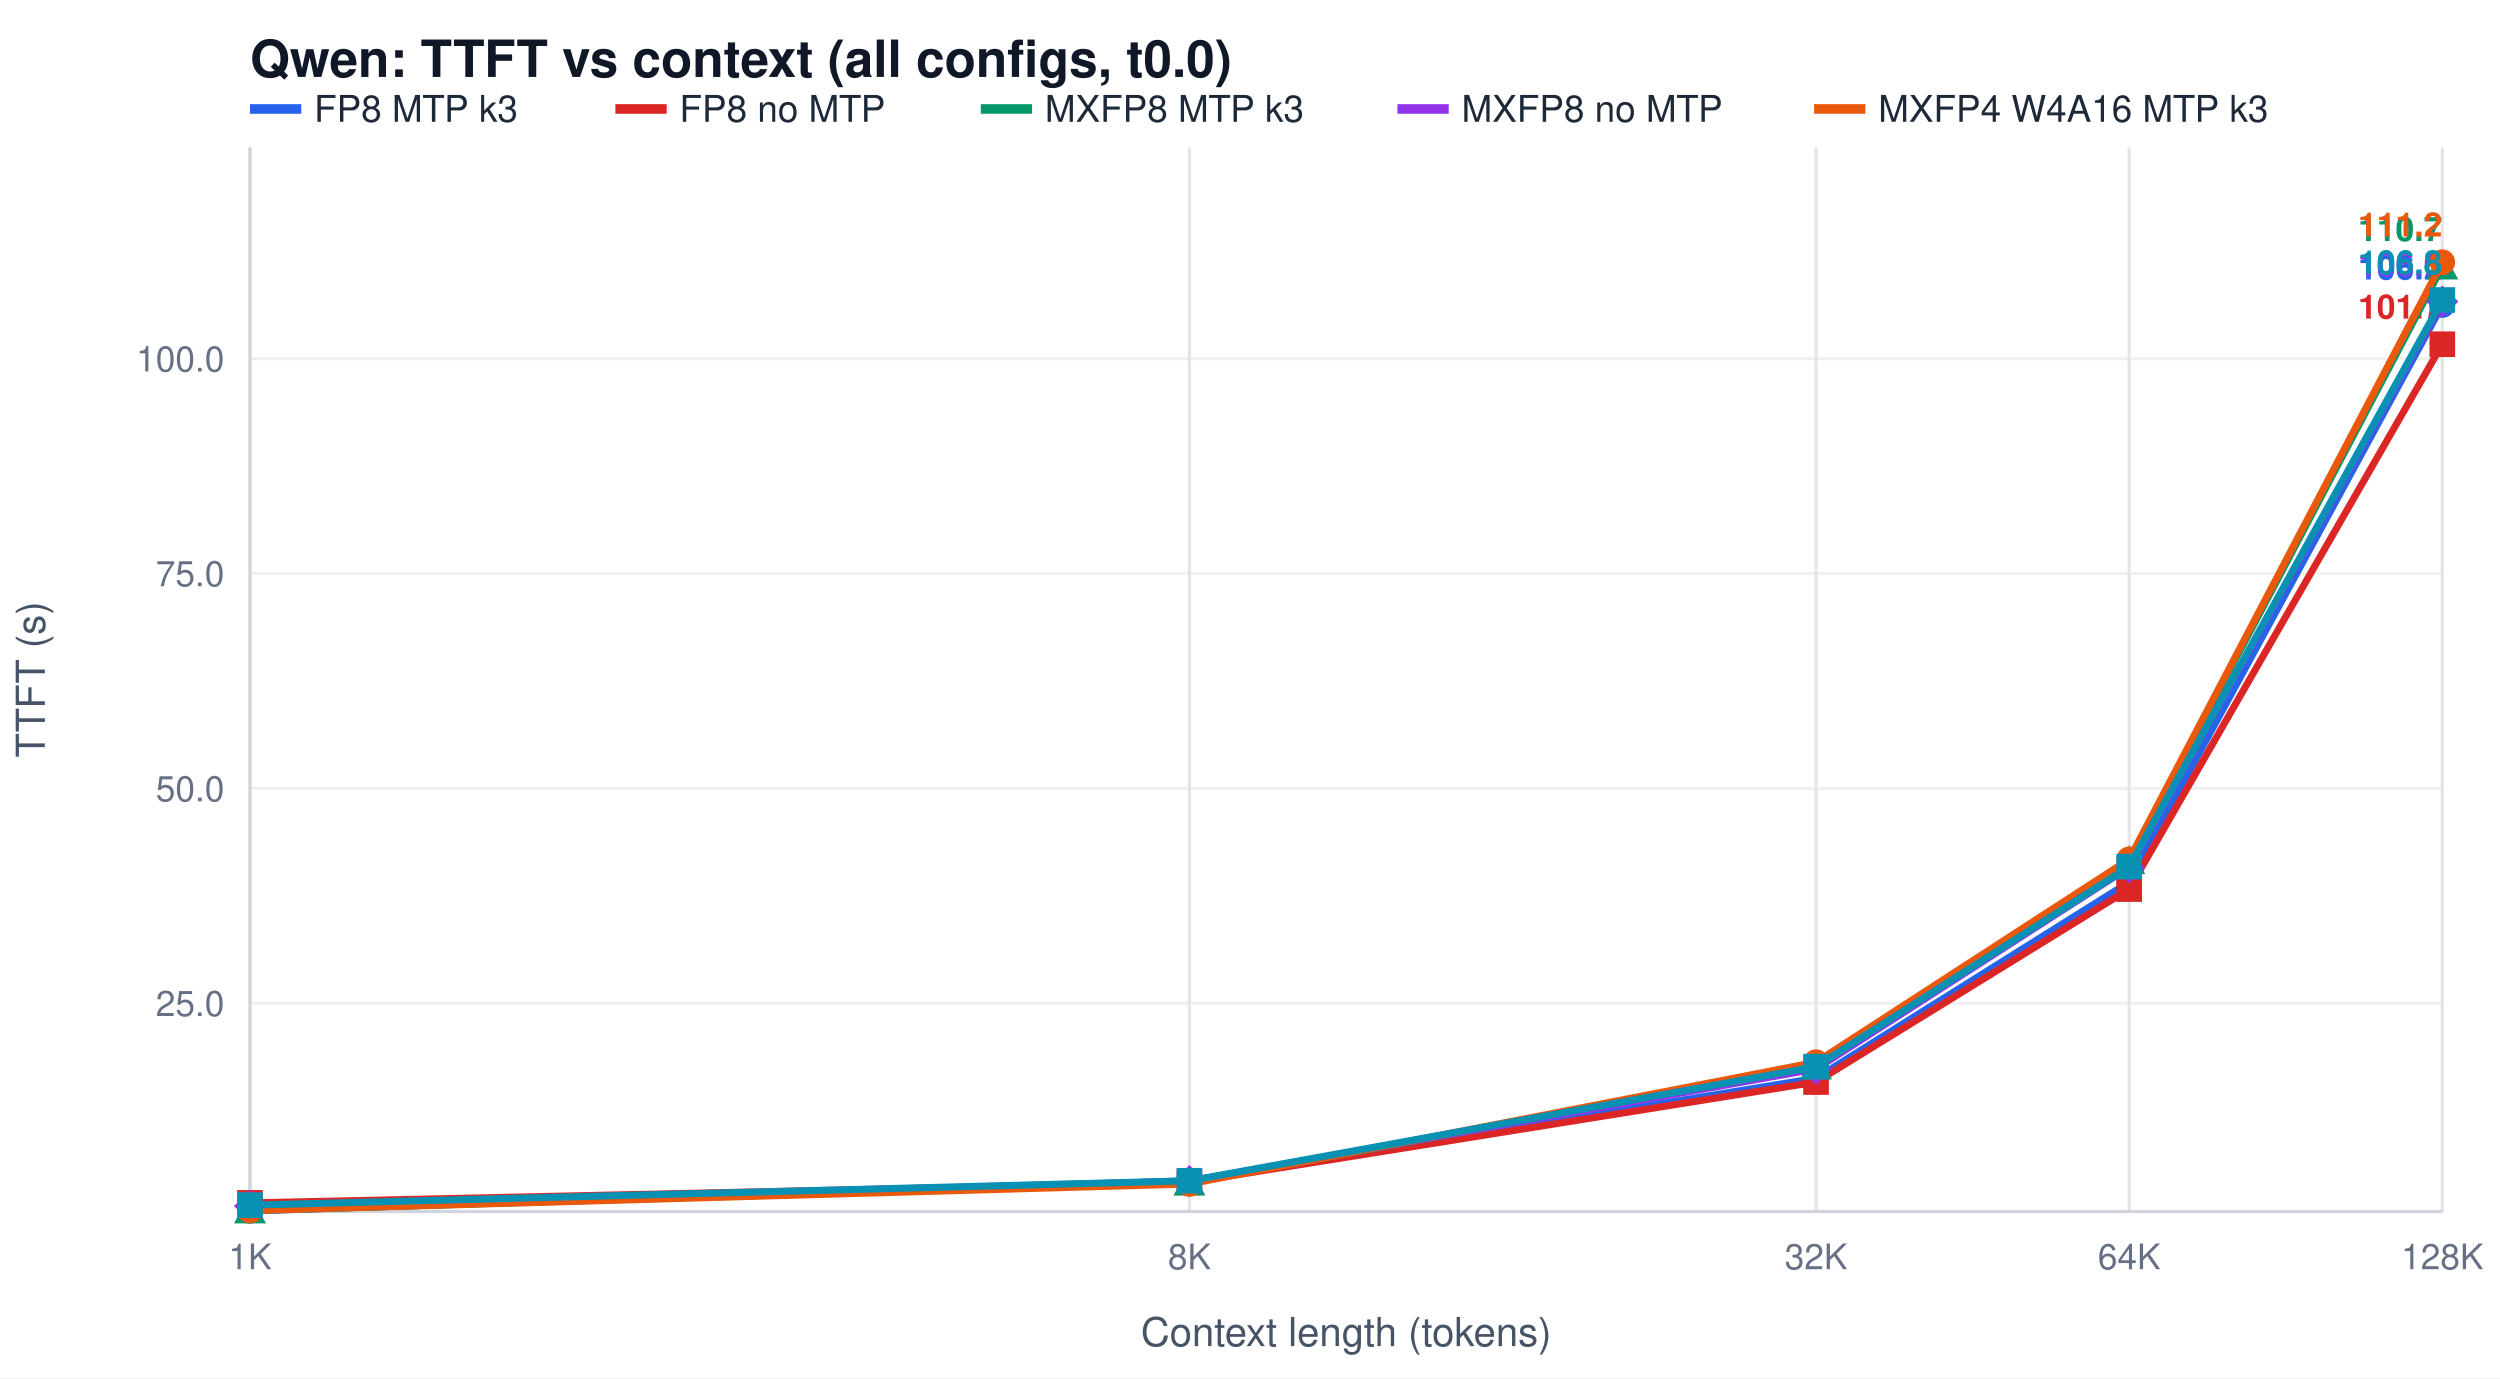
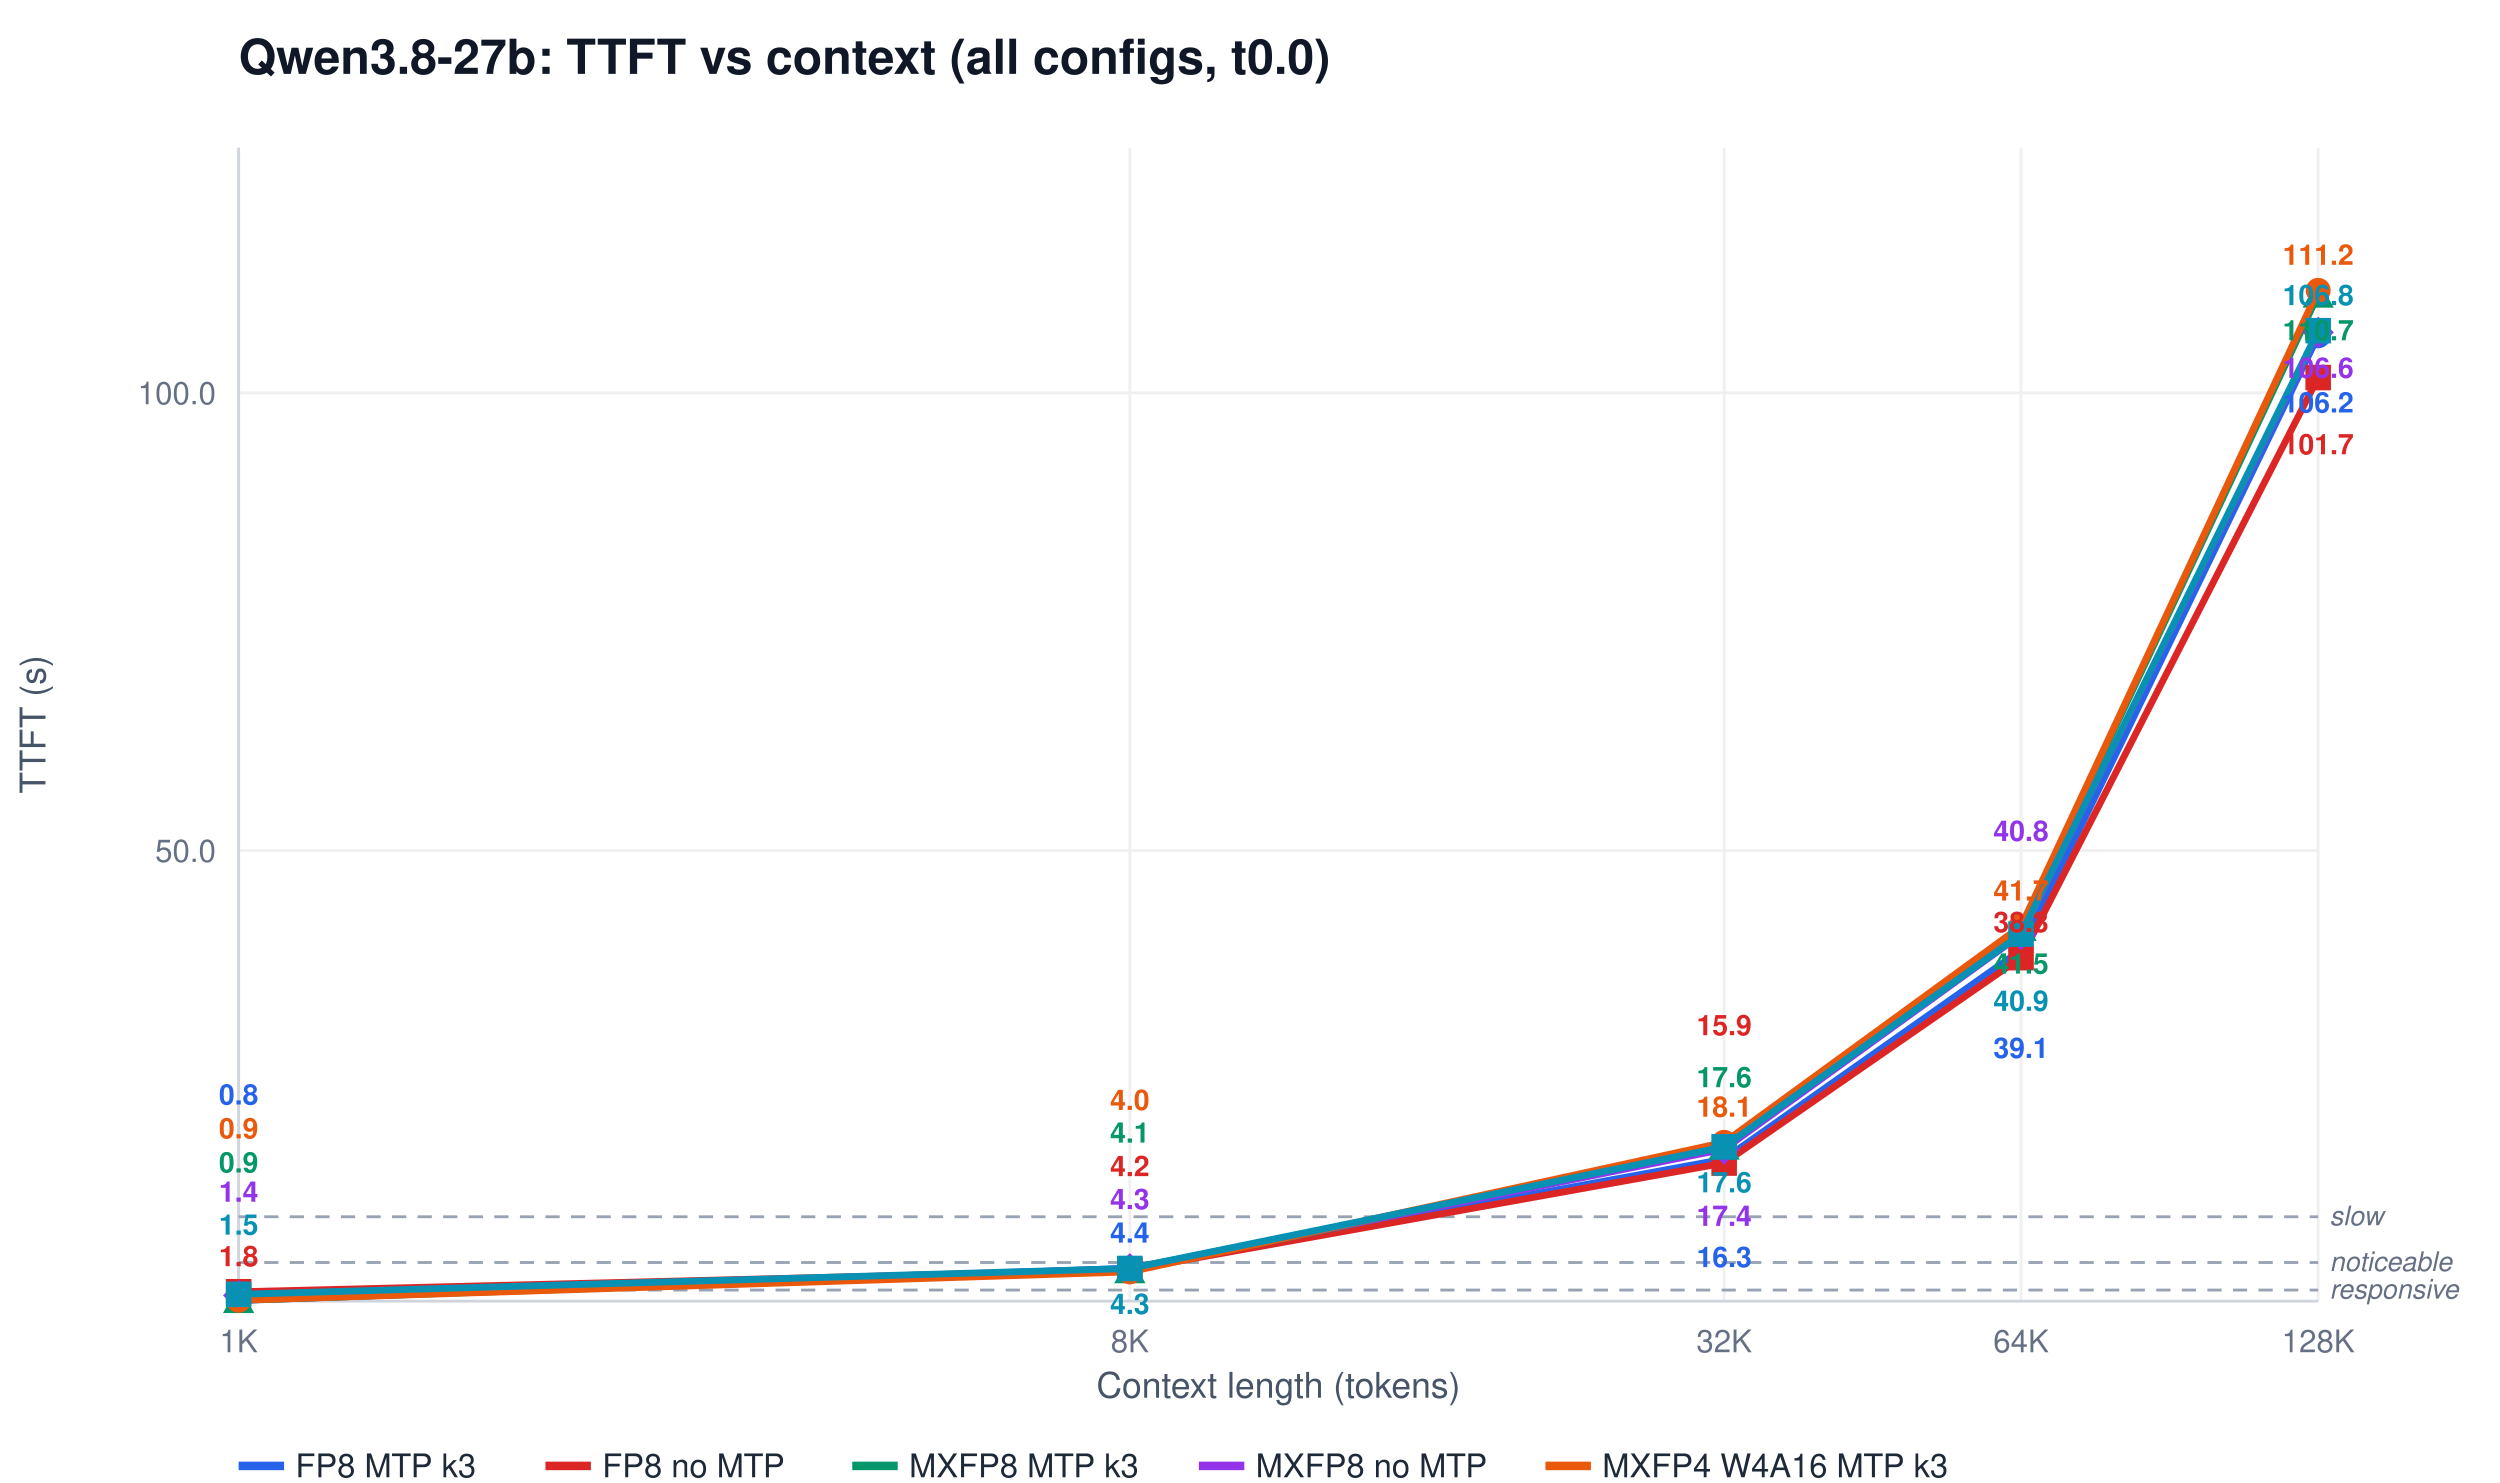
- <svg xmlns="http://www.w3.org/2000/svg" width="780" height="430" viewBox="0 0 780 430" font-family="Segoe UI, Helvetica, Arial, sans-serif">
-   <rect width="780" height="430" fill="#ffffff" />
-   <text x="78" y="24" font-size="16" font-weight="600" fill="#101828">Qwen: TTFT vs context (all configs, t0.0)</text>
-   <line x1="78" y1="313.0" x2="762" y2="313.0" stroke="#f0f0f0" stroke-width="1" />
-   <text x="70" y="317.0" font-size="11" fill="#667085" text-anchor="end">25.0</text>
-   <line x1="78" y1="246.0" x2="762" y2="246.0" stroke="#f0f0f0" stroke-width="1" />
-   <text x="70" y="250.0" font-size="11" fill="#667085" text-anchor="end">50.0</text>
-   <line x1="78" y1="178.9" x2="762" y2="178.9" stroke="#f0f0f0" stroke-width="1" />
-   <text x="70" y="182.9" font-size="11" fill="#667085" text-anchor="end">75.0</text>
-   <line x1="78" y1="111.9" x2="762" y2="111.9" stroke="#f0f0f0" stroke-width="1" />
-   <text x="70" y="115.9" font-size="11" fill="#667085" text-anchor="end">100.0</text>
-   <line x1="78.0" y1="46" x2="78.0" y2="378" stroke="#e5e5e5" stroke-width="1" />
-   <text x="78.0" y="396" font-size="11" fill="#667085" text-anchor="middle">1K</text>
-   <line x1="371.1" y1="46" x2="371.1" y2="378" stroke="#e5e5e5" stroke-width="1" />
-   <text x="371.1" y="396" font-size="11" fill="#667085" text-anchor="middle">8K</text>
-   <line x1="566.6" y1="46" x2="566.6" y2="378" stroke="#e5e5e5" stroke-width="1" />
-   <text x="566.6" y="396" font-size="11" fill="#667085" text-anchor="middle">32K</text>
-   <line x1="664.3" y1="46" x2="664.3" y2="378" stroke="#e5e5e5" stroke-width="1" />
-   <text x="664.3" y="396" font-size="11" fill="#667085" text-anchor="middle">64K</text>
-   <line x1="762.0" y1="46" x2="762.0" y2="378" stroke="#e5e5e5" stroke-width="1" />
-   <text x="762.0" y="396" font-size="11" fill="#667085" text-anchor="middle">128K</text>
-   <line x1="78" y1="378" x2="762" y2="378" stroke="#d0d5dd" stroke-width="1" />
-   <line x1="78" y1="46" x2="78" y2="378" stroke="#d0d5dd" stroke-width="1" />
-   <polyline points="78.0,377.8 371.1,368.4 566.6,336.4 664.3,275.2 762.0,95.2" fill="none" stroke="#2563eb" stroke-width="2.2" />
-   <circle cx="78.0" cy="377.8" r="4" fill="#2563eb" />
-   <circle cx="371.1" cy="368.4" r="4" fill="#2563eb" />
-   <circle cx="566.6" cy="336.4" r="4" fill="#2563eb" />
-   <circle cx="664.3" cy="275.2" r="4" fill="#2563eb" />
-   <circle cx="762.0" cy="95.2" r="4" fill="#2563eb" />
-   <text x="762.0" y="87.2" font-size="10.5" fill="#2563eb" text-anchor="end" font-weight="600">106.2</text>
-   <polyline points="78.0,375.3 371.1,368.9 566.6,337.6 664.3,277.4 762.0,107.4" fill="none" stroke="#dc2626" stroke-width="2.2" />
-   <rect x="74.0" y="371.3" width="8" height="8" fill="#dc2626" />
-   <rect x="367.1" y="364.9" width="8" height="8" fill="#dc2626" />
-   <rect x="562.6" y="333.6" width="8" height="8" fill="#dc2626" />
-   <rect x="660.3" y="273.4" width="8" height="8" fill="#dc2626" />
-   <rect x="758.0" y="103.4" width="8" height="8" fill="#dc2626" />
-   <text x="762.0" y="99.4" font-size="10.5" fill="#dc2626" text-anchor="end" font-weight="600">101.7</text>
-   <polyline points="78.0,377.7 371.1,369.0 566.6,332.8 664.3,268.7 762.0,83.2" fill="none" stroke="#059669" stroke-width="2.2" />
-   <polygon points="78.0,372.7 73.0,381.7 83.0,381.7" fill="#059669" />
-   <polygon points="371.1,364.0 366.1,373.0 376.1,373.0" fill="#059669" />
-   <polygon points="566.6,327.8 561.6,336.8 571.6,336.8" fill="#059669" />
-   <polygon points="664.3,263.7 659.3,272.7 669.3,272.7" fill="#059669" />
-   <polygon points="762.0,78.2 757.0,87.2 767.0,87.2" fill="#059669" />
-   <text x="762.0" y="75.2" font-size="10.5" fill="#059669" text-anchor="end" font-weight="600">110.7</text>
-   <polyline points="78.0,376.3 371.1,368.5 566.6,333.5 664.3,270.6 762.0,94.1" fill="none" stroke="#9333ea" stroke-width="2.2" />
-   <polygon points="78.0,371.3 83.0,376.3 78.0,381.3 73.0,376.3" fill="#9333ea" />
-   <polygon points="371.1,363.5 376.1,368.5 371.1,373.5 366.1,368.5" fill="#9333ea" />
-   <polygon points="566.6,328.5 571.6,333.5 566.6,338.5 561.6,333.5" fill="#9333ea" />
-   <polygon points="664.3,265.6 669.3,270.6 664.3,275.6 659.3,270.6" fill="#9333ea" />
-   <polygon points="762.0,89.1 767.0,94.1 762.0,99.1 757.0,94.1" fill="#9333ea" />
-   <text x="762.0" y="86.1" font-size="10.5" fill="#9333ea" text-anchor="end" font-weight="600">106.6</text>
-   <polyline points="78.0,377.7 371.1,369.4 566.6,331.4 664.3,268.1 762.0,81.8" fill="none" stroke="#ea580c" stroke-width="2.2" />
-   <circle cx="78.0" cy="377.7" r="4" fill="#ea580c" />
-   <circle cx="371.1" cy="369.4" r="4" fill="#ea580c" />
-   <circle cx="566.6" cy="331.4" r="4" fill="#ea580c" />
-   <circle cx="664.3" cy="268.1" r="4" fill="#ea580c" />
-   <circle cx="762.0" cy="81.8" r="4" fill="#ea580c" />
-   <text x="762.0" y="73.8" font-size="10.5" fill="#ea580c" text-anchor="end" font-weight="600">111.2</text>
-   <polyline points="78.0,376.0 371.1,368.4 566.6,332.8 664.3,270.4 762.0,93.6" fill="none" stroke="#0891b2" stroke-width="2.2" />
-   <rect x="74.0" y="372.0" width="8" height="8" fill="#0891b2" />
-   <rect x="367.1" y="364.4" width="8" height="8" fill="#0891b2" />
-   <rect x="562.6" y="328.8" width="8" height="8" fill="#0891b2" />
-   <rect x="660.3" y="266.4" width="8" height="8" fill="#0891b2" />
-   <rect x="758.0" y="89.6" width="8" height="8" fill="#0891b2" />
-   <text x="762.0" y="85.6" font-size="10.5" fill="#0891b2" text-anchor="end" font-weight="600">106.8</text>
-   <line x1="78" y1="34" x2="94" y2="34" stroke="#2563eb" stroke-width="3" />
-   <text x="98" y="38" font-size="11.5" fill="#1d2939">FP8 MTP k3</text>
-   <line x1="192" y1="34" x2="208" y2="34" stroke="#dc2626" stroke-width="3" />
-   <text x="212" y="38" font-size="11.5" fill="#1d2939">FP8 no MTP</text>
-   <line x1="306" y1="34" x2="322" y2="34" stroke="#059669" stroke-width="3" />
-   <text x="326" y="38" font-size="11.5" fill="#1d2939">MXFP8 MTP k3</text>
-   <line x1="436" y1="34" x2="452" y2="34" stroke="#9333ea" stroke-width="3" />
-   <text x="456" y="38" font-size="11.5" fill="#1d2939">MXFP8 no MTP</text>
-   <line x1="566" y1="34" x2="582" y2="34" stroke="#ea580c" stroke-width="3" />
-   <text x="586" y="38" font-size="11.5" fill="#1d2939">MXFP4 W4A16 MTP k3</text>
-   <text x="420" y="420" font-size="12.5" fill="#475467" text-anchor="middle">Context length (tokens)</text>
-   <text x="14" y="212" font-size="12.5" fill="#475467" text-anchor="middle" transform="rotate(-90 14 212)">TTFT (s)</text>
+ <svg xmlns="http://www.w3.org/2000/svg" width="880" height="522" viewBox="0 0 880 522" font-family="Segoe UI, Helvetica, Arial, sans-serif">
+   <rect width="880" height="522" fill="#ffffff" />
+   <text x="84" y="26" font-size="17" font-weight="600" fill="#101828">Qwen3.8-27b: TTFT vs context (all configs, t0.0)</text>
+   <line x1="84" y1="299.4" x2="816" y2="299.4" stroke="#f0f0f0" stroke-width="1" />
+   <text x="76" y="303.4" font-size="11" fill="#667085" text-anchor="end">50.0</text>
+   <line x1="84" y1="138.3" x2="816" y2="138.3" stroke="#f0f0f0" stroke-width="1" />
+   <text x="76" y="142.3" font-size="11" fill="#667085" text-anchor="end">100.0</text>
+   <line x1="84.0" y1="52" x2="84.0" y2="458" stroke="#f0f0f0" stroke-width="1" />
+   <text x="84.0" y="476" font-size="11" fill="#667085" text-anchor="middle">1K</text>
+   <line x1="397.7" y1="52" x2="397.7" y2="458" stroke="#f0f0f0" stroke-width="1" />
+   <text x="397.7" y="476" font-size="11" fill="#667085" text-anchor="middle">8K</text>
+   <line x1="606.9" y1="52" x2="606.9" y2="458" stroke="#f0f0f0" stroke-width="1" />
+   <text x="606.9" y="476" font-size="11" fill="#667085" text-anchor="middle">32K</text>
+   <line x1="711.4" y1="52" x2="711.4" y2="458" stroke="#f0f0f0" stroke-width="1" />
+   <text x="711.4" y="476" font-size="11" fill="#667085" text-anchor="middle">64K</text>
+   <line x1="816.0" y1="52" x2="816.0" y2="458" stroke="#f0f0f0" stroke-width="1" />
+   <text x="816.0" y="476" font-size="11" fill="#667085" text-anchor="middle">128K</text>
+   <line x1="84" y1="458" x2="816" y2="458" stroke="#d0d5dd" stroke-width="1" />
+   <line x1="84" y1="52" x2="84" y2="458" stroke="#d0d5dd" stroke-width="1" />
+   <line x1="84" y1="454.1" x2="816" y2="454.1" stroke="#98a2b3" stroke-width="1" stroke-dasharray="5 4" />
+   <text x="820" y="457.1" font-size="9.5" fill="#667085" font-style="italic">responsive</text>
+   <line x1="84" y1="444.4" x2="816" y2="444.4" stroke="#98a2b3" stroke-width="1" stroke-dasharray="5 4" />
+   <text x="820" y="447.4" font-size="9.5" fill="#667085" font-style="italic">noticeable</text>
+   <line x1="84" y1="428.3" x2="816" y2="428.3" stroke="#98a2b3" stroke-width="1" stroke-dasharray="5 4" />
+   <text x="820" y="431.3" font-size="9.5" fill="#667085" font-style="italic">slow</text>
+   <polyline points="84.0,457.8 397.7,446.4 606.9,408.0 711.4,334.4 816.0,118.2" fill="none" stroke="#2563eb" stroke-width="2.4" />
+   <circle cx="84.0" cy="457.8" r="4.4" fill="#2563eb" />
+   <circle cx="397.7" cy="446.4" r="4.4" fill="#2563eb" />
+   <circle cx="606.9" cy="408.0" r="4.4" fill="#2563eb" />
+   <circle cx="711.4" cy="334.4" r="4.4" fill="#2563eb" />
+   <circle cx="816.0" cy="118.2" r="4.4" fill="#2563eb" />
+   <polyline points="84.0,454.7 397.7,447.0 606.9,409.4 711.4,337.1 816.0,132.9" fill="none" stroke="#dc2626" stroke-width="2.4" />
+   <rect x="79.5" y="450.2" width="9" height="9" fill="#dc2626" />
+   <rect x="393.2" y="442.5" width="9" height="9" fill="#dc2626" />
+   <rect x="602.4" y="404.9" width="9" height="9" fill="#dc2626" />
+   <rect x="706.9" y="332.6" width="9" height="9" fill="#dc2626" />
+   <rect x="811.5" y="128.4" width="9" height="9" fill="#dc2626" />
+   <polyline points="84.0,457.7 397.7,447.2 606.9,403.7 711.4,326.7 816.0,103.8" fill="none" stroke="#059669" stroke-width="2.4" />
+   <polygon points="84.0,452.2 78.5,462.2 89.5,462.2" fill="#059669" />
+   <polygon points="397.7,441.7 392.2,451.7 403.2,451.7" fill="#059669" />
+   <polygon points="606.9,398.2 601.4,408.2 612.4,408.2" fill="#059669" />
+   <polygon points="711.4,321.2 705.9,331.2 716.9,331.2" fill="#059669" />
+   <polygon points="816.0,98.3 810.5,108.3 821.5,108.3" fill="#059669" />
+   <polyline points="84.0,456.0 397.7,446.6 606.9,404.5 711.4,329.0 816.0,117.0" fill="none" stroke="#9333ea" stroke-width="2.4" />
+   <polygon points="84.0,450.5 89.5,456.0 84.0,461.5 78.5,456.0" fill="#9333ea" />
+   <polygon points="397.7,441.1 403.2,446.6 397.7,452.1 392.2,446.6" fill="#9333ea" />
+   <polygon points="606.9,399.0 612.4,404.5 606.9,410.0 601.4,404.5" fill="#9333ea" />
+   <polygon points="711.4,323.5 716.9,329.0 711.4,334.5 705.9,329.0" fill="#9333ea" />
+   <polygon points="816.0,111.5 821.5,117.0 816.0,122.5 810.5,117.0" fill="#9333ea" />
+   <polyline points="84.0,457.7 397.7,447.7 606.9,402.1 711.4,326.0 816.0,102.2" fill="none" stroke="#ea580c" stroke-width="2.4" />
+   <circle cx="84.0" cy="457.7" r="4.4" fill="#ea580c" />
+   <circle cx="397.7" cy="447.7" r="4.4" fill="#ea580c" />
+   <circle cx="606.9" cy="402.1" r="4.4" fill="#ea580c" />
+   <circle cx="711.4" cy="326.0" r="4.4" fill="#ea580c" />
+   <circle cx="816.0" cy="102.2" r="4.4" fill="#ea580c" />
+   <polyline points="84.0,455.6 397.7,446.5 606.9,403.7 711.4,328.8 816.0,116.4" fill="none" stroke="#0891b2" stroke-width="2.4" />
+   <rect x="79.5" y="451.1" width="9" height="9" fill="#0891b2" />
+   <rect x="393.2" y="442.0" width="9" height="9" fill="#0891b2" />
+   <rect x="602.4" y="399.2" width="9" height="9" fill="#0891b2" />
+   <rect x="706.9" y="324.3" width="9" height="9" fill="#0891b2" />
+   <rect x="811.5" y="111.9" width="9" height="9" fill="#0891b2" />
+   <text x="84.0" y="445.7" font-size="10" fill="#dc2626" text-anchor="middle" font-weight="600">1.8</text>
+   <text x="84.0" y="434.6" font-size="10" fill="#0891b2" text-anchor="middle" font-weight="600">1.5</text>
+   <text x="84.0" y="423.0" font-size="10" fill="#9333ea" text-anchor="middle" font-weight="600">1.4</text>
+   <text x="84.0" y="412.7" font-size="10" fill="#059669" text-anchor="middle" font-weight="600">0.9</text>
+   <text x="84.0" y="400.7" font-size="10" fill="#ea580c" text-anchor="middle" font-weight="600">0.9</text>
+   <text x="84.0" y="388.8" font-size="10" fill="#2563eb" text-anchor="middle" font-weight="600">0.8</text>
+   <text x="397.7" y="437.4" font-size="10" fill="#2563eb" text-anchor="middle" font-weight="600">4.4</text>
+   <text x="397.7" y="462.5" font-size="10" fill="#0891b2" text-anchor="middle" font-weight="600">4.3</text>
+   <text x="397.7" y="425.6" font-size="10" fill="#9333ea" text-anchor="middle" font-weight="600">4.3</text>
+   <text x="397.7" y="414.0" font-size="10" fill="#dc2626" text-anchor="middle" font-weight="600">4.2</text>
+   <text x="397.7" y="402.2" font-size="10" fill="#059669" text-anchor="middle" font-weight="600">4.1</text>
+   <text x="397.7" y="390.7" font-size="10" fill="#ea580c" text-anchor="middle" font-weight="600">4.0</text>
+   <text x="606.9" y="393.1" font-size="10" fill="#ea580c" text-anchor="middle" font-weight="600">18.1</text>
+   <text x="606.9" y="419.7" font-size="10" fill="#0891b2" text-anchor="middle" font-weight="600">17.6</text>
+   <text x="606.9" y="382.7" font-size="10" fill="#059669" text-anchor="middle" font-weight="600">17.6</text>
+   <text x="606.9" y="431.5" font-size="10" fill="#9333ea" text-anchor="middle" font-weight="600">17.4</text>
+   <text x="606.9" y="446.0" font-size="10" fill="#2563eb" text-anchor="middle" font-weight="600">16.3</text>
+   <text x="606.9" y="364.4" font-size="10" fill="#dc2626" text-anchor="middle" font-weight="600">15.9</text>
+   <text x="711.4" y="317.0" font-size="10" fill="#ea580c" text-anchor="middle" font-weight="600">41.7</text>
+   <text x="711.4" y="342.7" font-size="10" fill="#059669" text-anchor="middle" font-weight="600">41.5</text>
+   <text x="711.4" y="355.8" font-size="10" fill="#0891b2" text-anchor="middle" font-weight="600">40.9</text>
+   <text x="711.4" y="296.0" font-size="10" fill="#9333ea" text-anchor="middle" font-weight="600">40.8</text>
+   <text x="711.4" y="372.4" font-size="10" fill="#2563eb" text-anchor="middle" font-weight="600">39.1</text>
+   <text x="711.4" y="328.1" font-size="10" fill="#dc2626" text-anchor="middle" font-weight="600">38.3</text>
+   <text x="816.0" y="93.2" font-size="10" fill="#ea580c" text-anchor="middle" font-weight="600">111.2</text>
+   <text x="816.0" y="119.8" font-size="10" fill="#059669" text-anchor="middle" font-weight="600">110.7</text>
+   <text x="816.0" y="107.4" font-size="10" fill="#0891b2" text-anchor="middle" font-weight="600">106.8</text>
+   <text x="816.0" y="133.0" font-size="10" fill="#9333ea" text-anchor="middle" font-weight="600">106.6</text>
+   <text x="816.0" y="145.2" font-size="10" fill="#2563eb" text-anchor="middle" font-weight="600">106.2</text>
+   <text x="816.0" y="159.9" font-size="10" fill="#dc2626" text-anchor="middle" font-weight="600">101.7</text>
+   <line x1="84" y1="516" x2="100" y2="516" stroke="#2563eb" stroke-width="3" />
+   <text x="104" y="520" font-size="11.5" fill="#1d2939">FP8 MTP k3</text>
+   <line x1="192" y1="516" x2="208" y2="516" stroke="#dc2626" stroke-width="3" />
+   <text x="212" y="520" font-size="11.5" fill="#1d2939">FP8 no MTP</text>
+   <line x1="300" y1="516" x2="316" y2="516" stroke="#059669" stroke-width="3" />
+   <text x="320" y="520" font-size="11.5" fill="#1d2939">MXFP8 MTP k3</text>
+   <line x1="422" y1="516" x2="438" y2="516" stroke="#9333ea" stroke-width="3" />
+   <text x="442" y="520" font-size="11.5" fill="#1d2939">MXFP8 no MTP</text>
+   <line x1="544" y1="516" x2="560" y2="516" stroke="#ea580c" stroke-width="3" />
+   <text x="564" y="520" font-size="11.5" fill="#1d2939">MXFP4 W4A16 MTP k3</text>
+   <line x1="84" y1="538" x2="100" y2="538" stroke="#0891b2" stroke-width="3" />
+   <text x="104" y="542" font-size="11.5" fill="#1d2939">MXFP4 W4A16 no MTP</text>
+   <text x="450" y="492" font-size="12.5" fill="#475467" text-anchor="middle">Context length (tokens)</text>
+   <text x="16" y="255" font-size="12.5" fill="#475467" text-anchor="middle" transform="rotate(-90 16 255)">TTFT (s)</text>
</svg>
